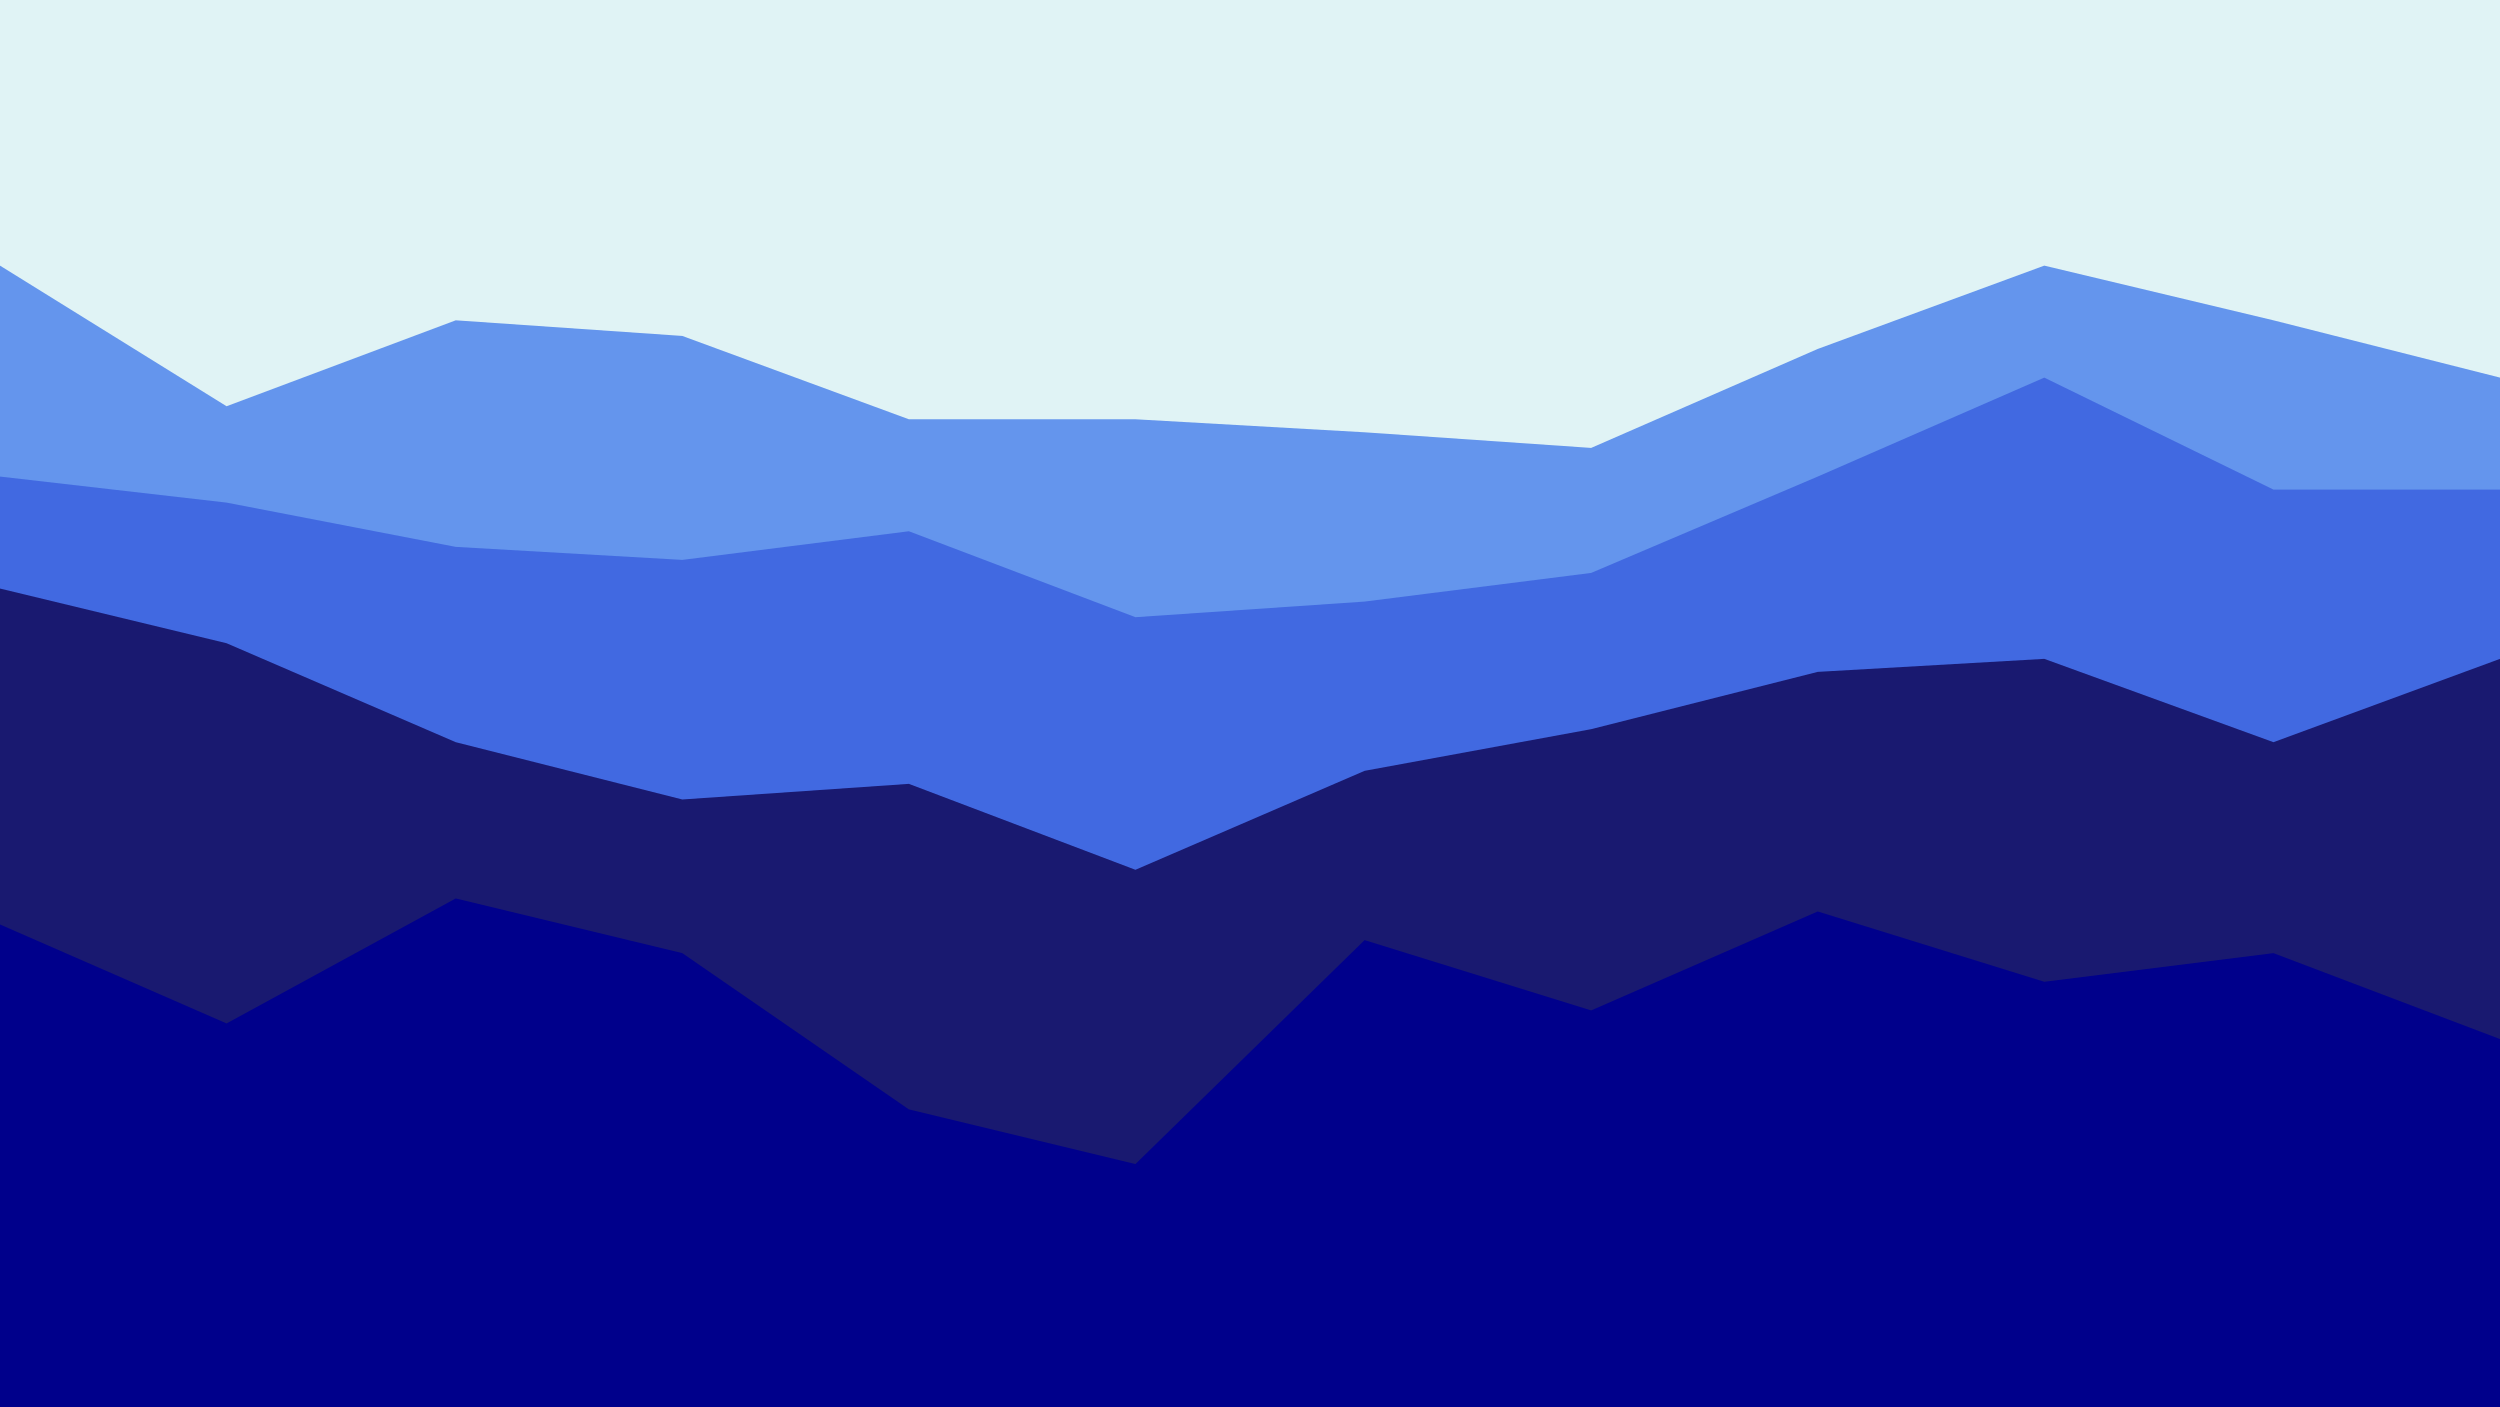
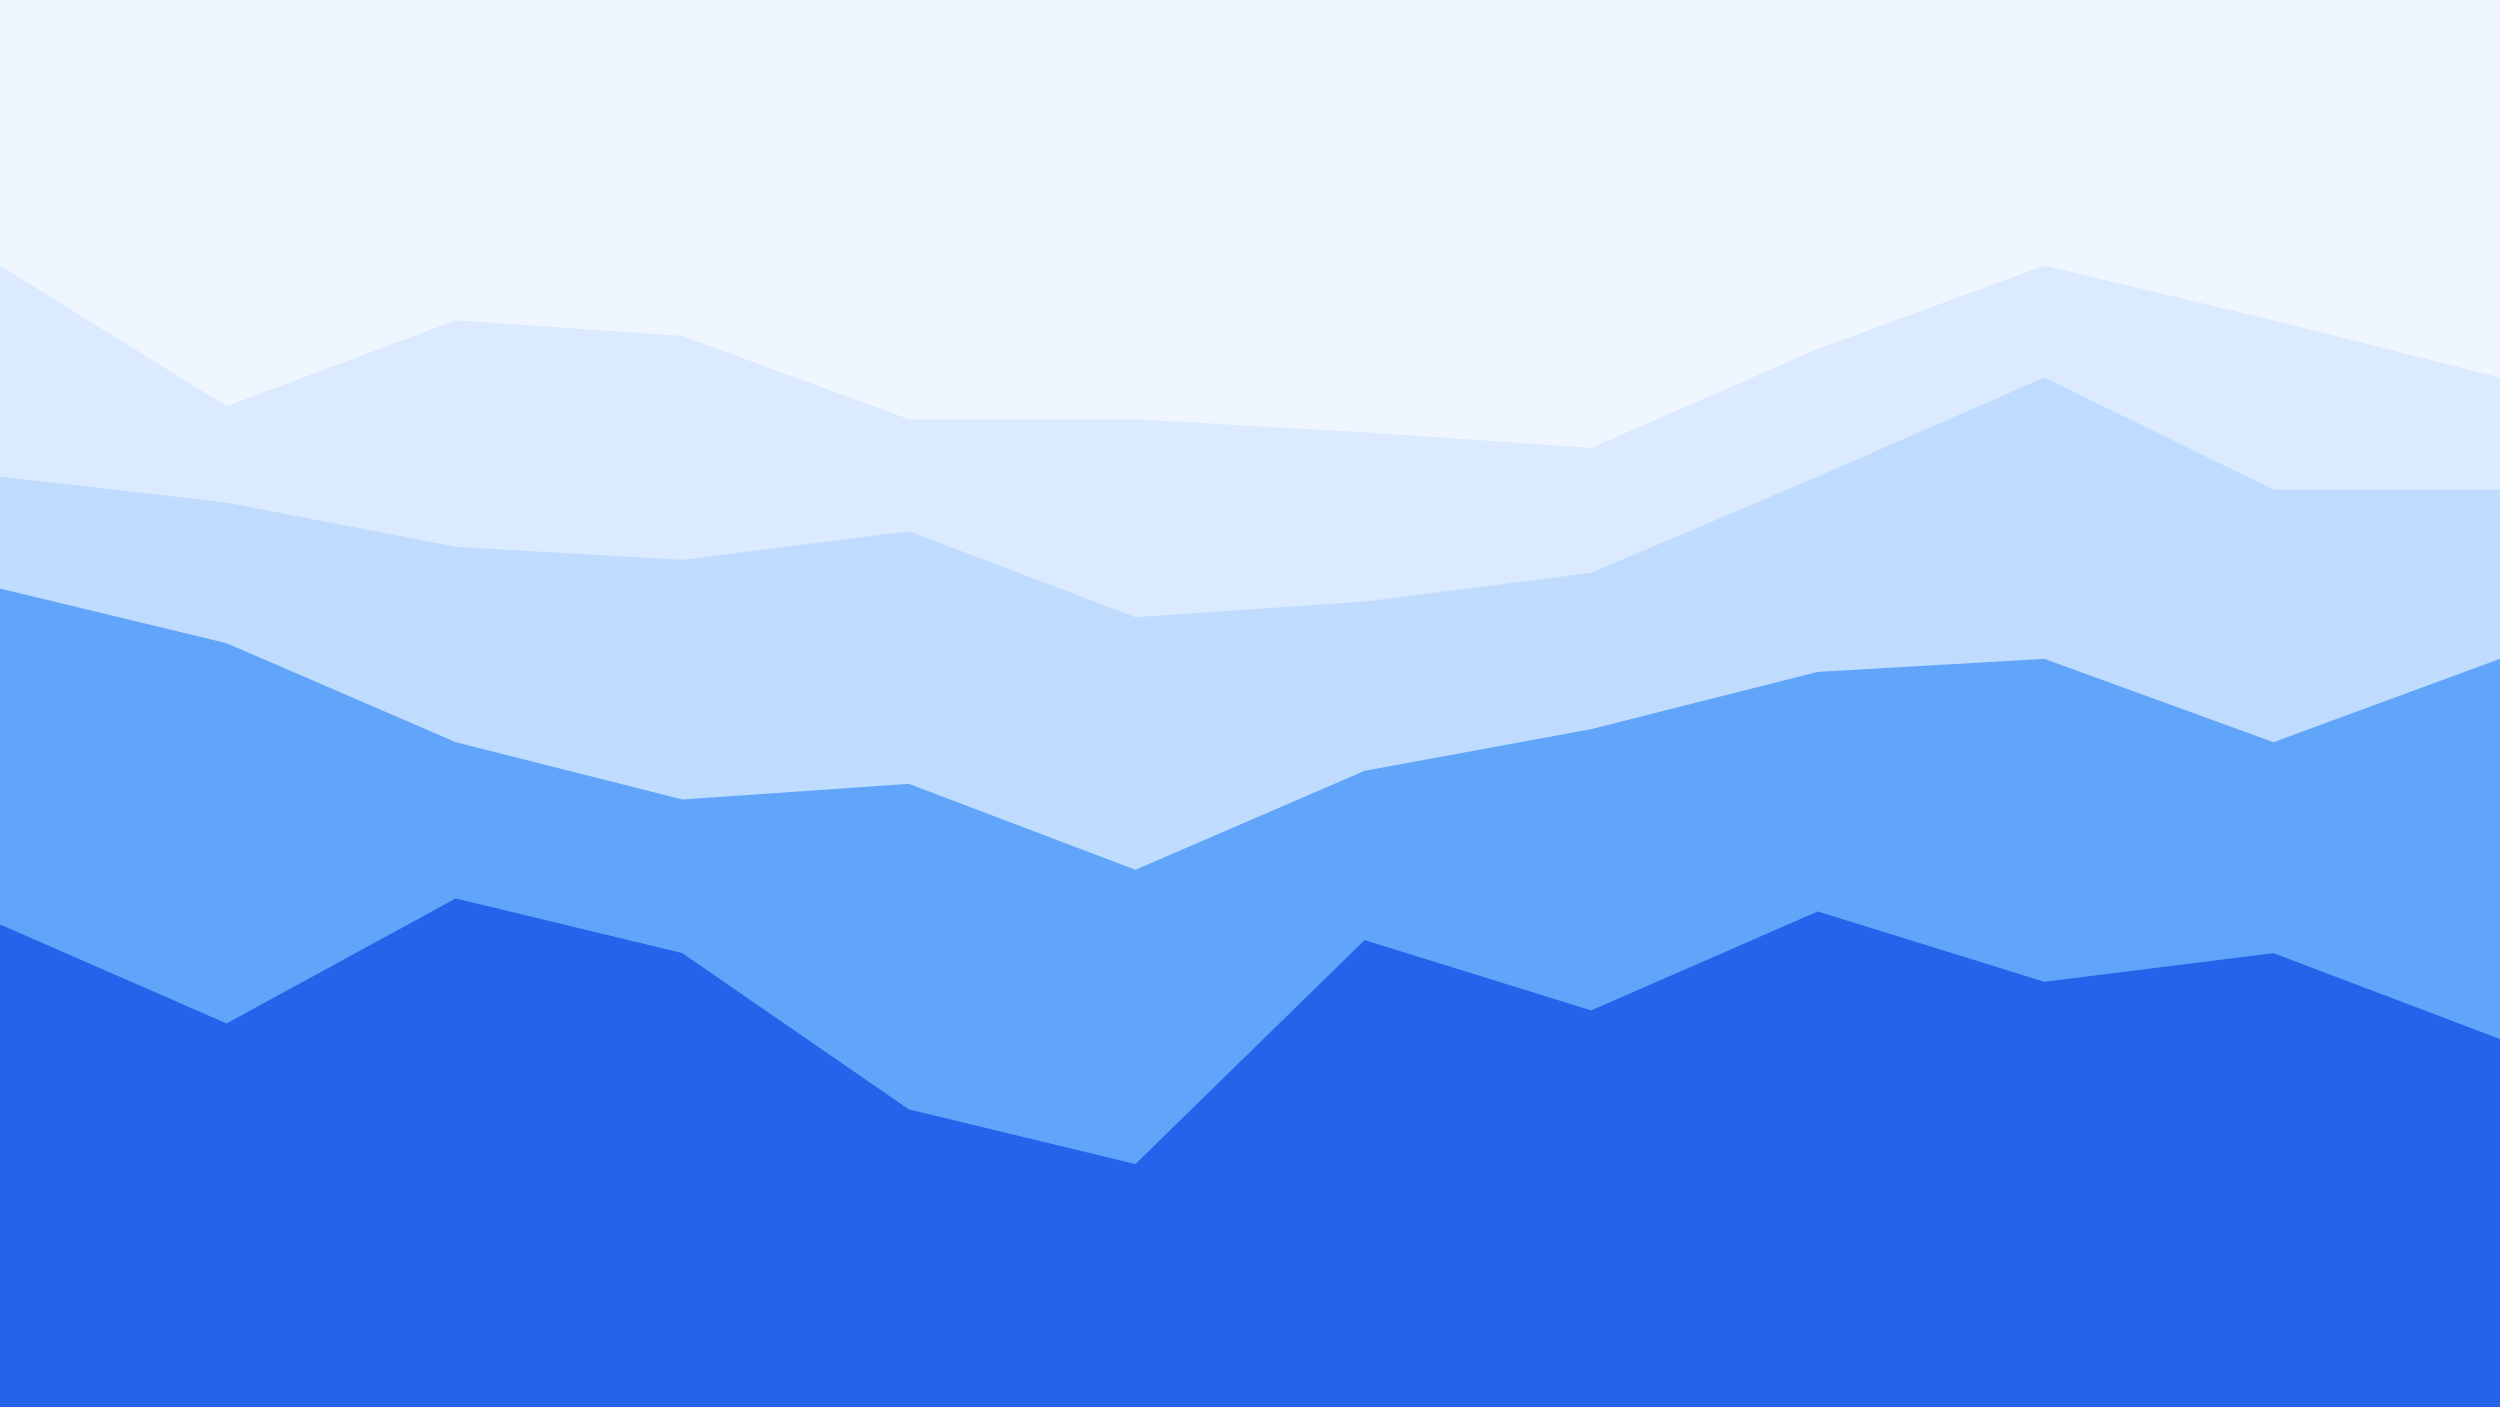
<svg xmlns="http://www.w3.org/2000/svg" id="visual" viewBox="0 0 960 540" width="960" height="540" version="1.1">
  <defs id="defs15" />
-   <path d="M0 104L87 158L175 125L262 131L349 163L436 163L524 168L611 174L698 136L785 104L873 125L960 147L960 0L873 0L785 0L698 0L611 0L524 0L436 0L349 0L262 0L175 0L87 0L0 0Z" fill="#003223" id="path2" style="fill:#b0e0e6;fill-opacity:0.389" />
-   <path d="M0 185L87 195L175 212L262 217L349 206L436 239L524 233L611 222L698 185L785 147L873 190L960 190L960 145L873 123L785 102L698 134L611 172L524 166L436 161L349 161L262 129L175 123L87 156L0 102Z" fill="#013b2d" id="path4" style="fill:#6495ed;fill-opacity:1" />
-   <path d="M0 228L87 249L175 287L262 309L349 303L436 336L524 298L611 282L698 260L785 255L873 287L960 255L960 188L873 188L785 145L698 183L611 220L524 231L436 237L349 204L262 215L175 210L87 193L0 183Z" fill="#014537" id="path6" style="fill:#4169e1;fill-opacity:1" />
-   <path d="M0 357L87 395L175 347L262 368L349 428L436 449L524 363L611 390L698 352L785 379L873 368L960 401L960 253L873 285L785 253L698 258L611 280L524 296L436 334L349 301L262 307L175 285L87 247L0 226Z" fill="#024f42" id="path8" style="fill:#191970;fill-opacity:1" />
-   <path d="M0 541L87 541L175 541L262 541L349 541L436 541L524 541L611 541L698 541L785 541L873 541L960 541L960 399L873 366L785 377L698 350L611 388L524 361L436 447L349 426L262 366L175 345L87 393L0 355Z" fill="#02594e" id="path10" style="fill:#00008b;fill-opacity:1" />
+   <path d="M0 104L87 158L175 125L262 131L349 163L436 163L524 168L611 174L698 136L785 104L873 125L960 147L960 0L873 0L785 0L698 0L611 0L524 0L436 0L349 0L262 0L175 0L87 0L0 0Z" fill="#003223" id="path2" style="fill:#eff6ff;fill-opacity:1" />
+   <path d="M0 185L87 195L175 212L262 217L349 206L436 239L524 233L611 222L698 185L785 147L873 190L960 190L960 145L873 123L785 102L698 134L611 172L524 166L436 161L349 161L262 129L175 123L87 156L0 102Z" fill="#013b2d" id="path4" style="fill:#dbeafe;fill-opacity:1" />
+   <path d="M0 228L87 249L175 287L262 309L349 303L436 336L524 298L611 282L698 260L785 255L873 287L960 255L960 188L873 188L785 145L698 183L611 220L524 231L436 237L349 204L262 215L175 210L87 193L0 183Z" fill="#014537" id="path6" style="fill:#bfdbfe;fill-opacity:1" />
+   <path d="M0 357L87 395L175 347L262 368L349 428L436 449L524 363L611 390L698 352L785 379L873 368L960 401L960 253L873 285L785 253L698 258L611 280L524 296L436 334L349 301L262 307L175 285L87 247L0 226Z" fill="#024f42" id="path8" style="fill:#60a5fa;fill-opacity:1" />
+   <path d="M0 541L87 541L175 541L262 541L349 541L436 541L524 541L611 541L698 541L785 541L873 541L960 541L960 399L873 366L785 377L698 350L611 388L524 361L436 447L349 426L262 366L175 345L87 393L0 355Z" fill="#02594e" id="path10" style="fill:#2563eb;fill-opacity:1" />
</svg>
